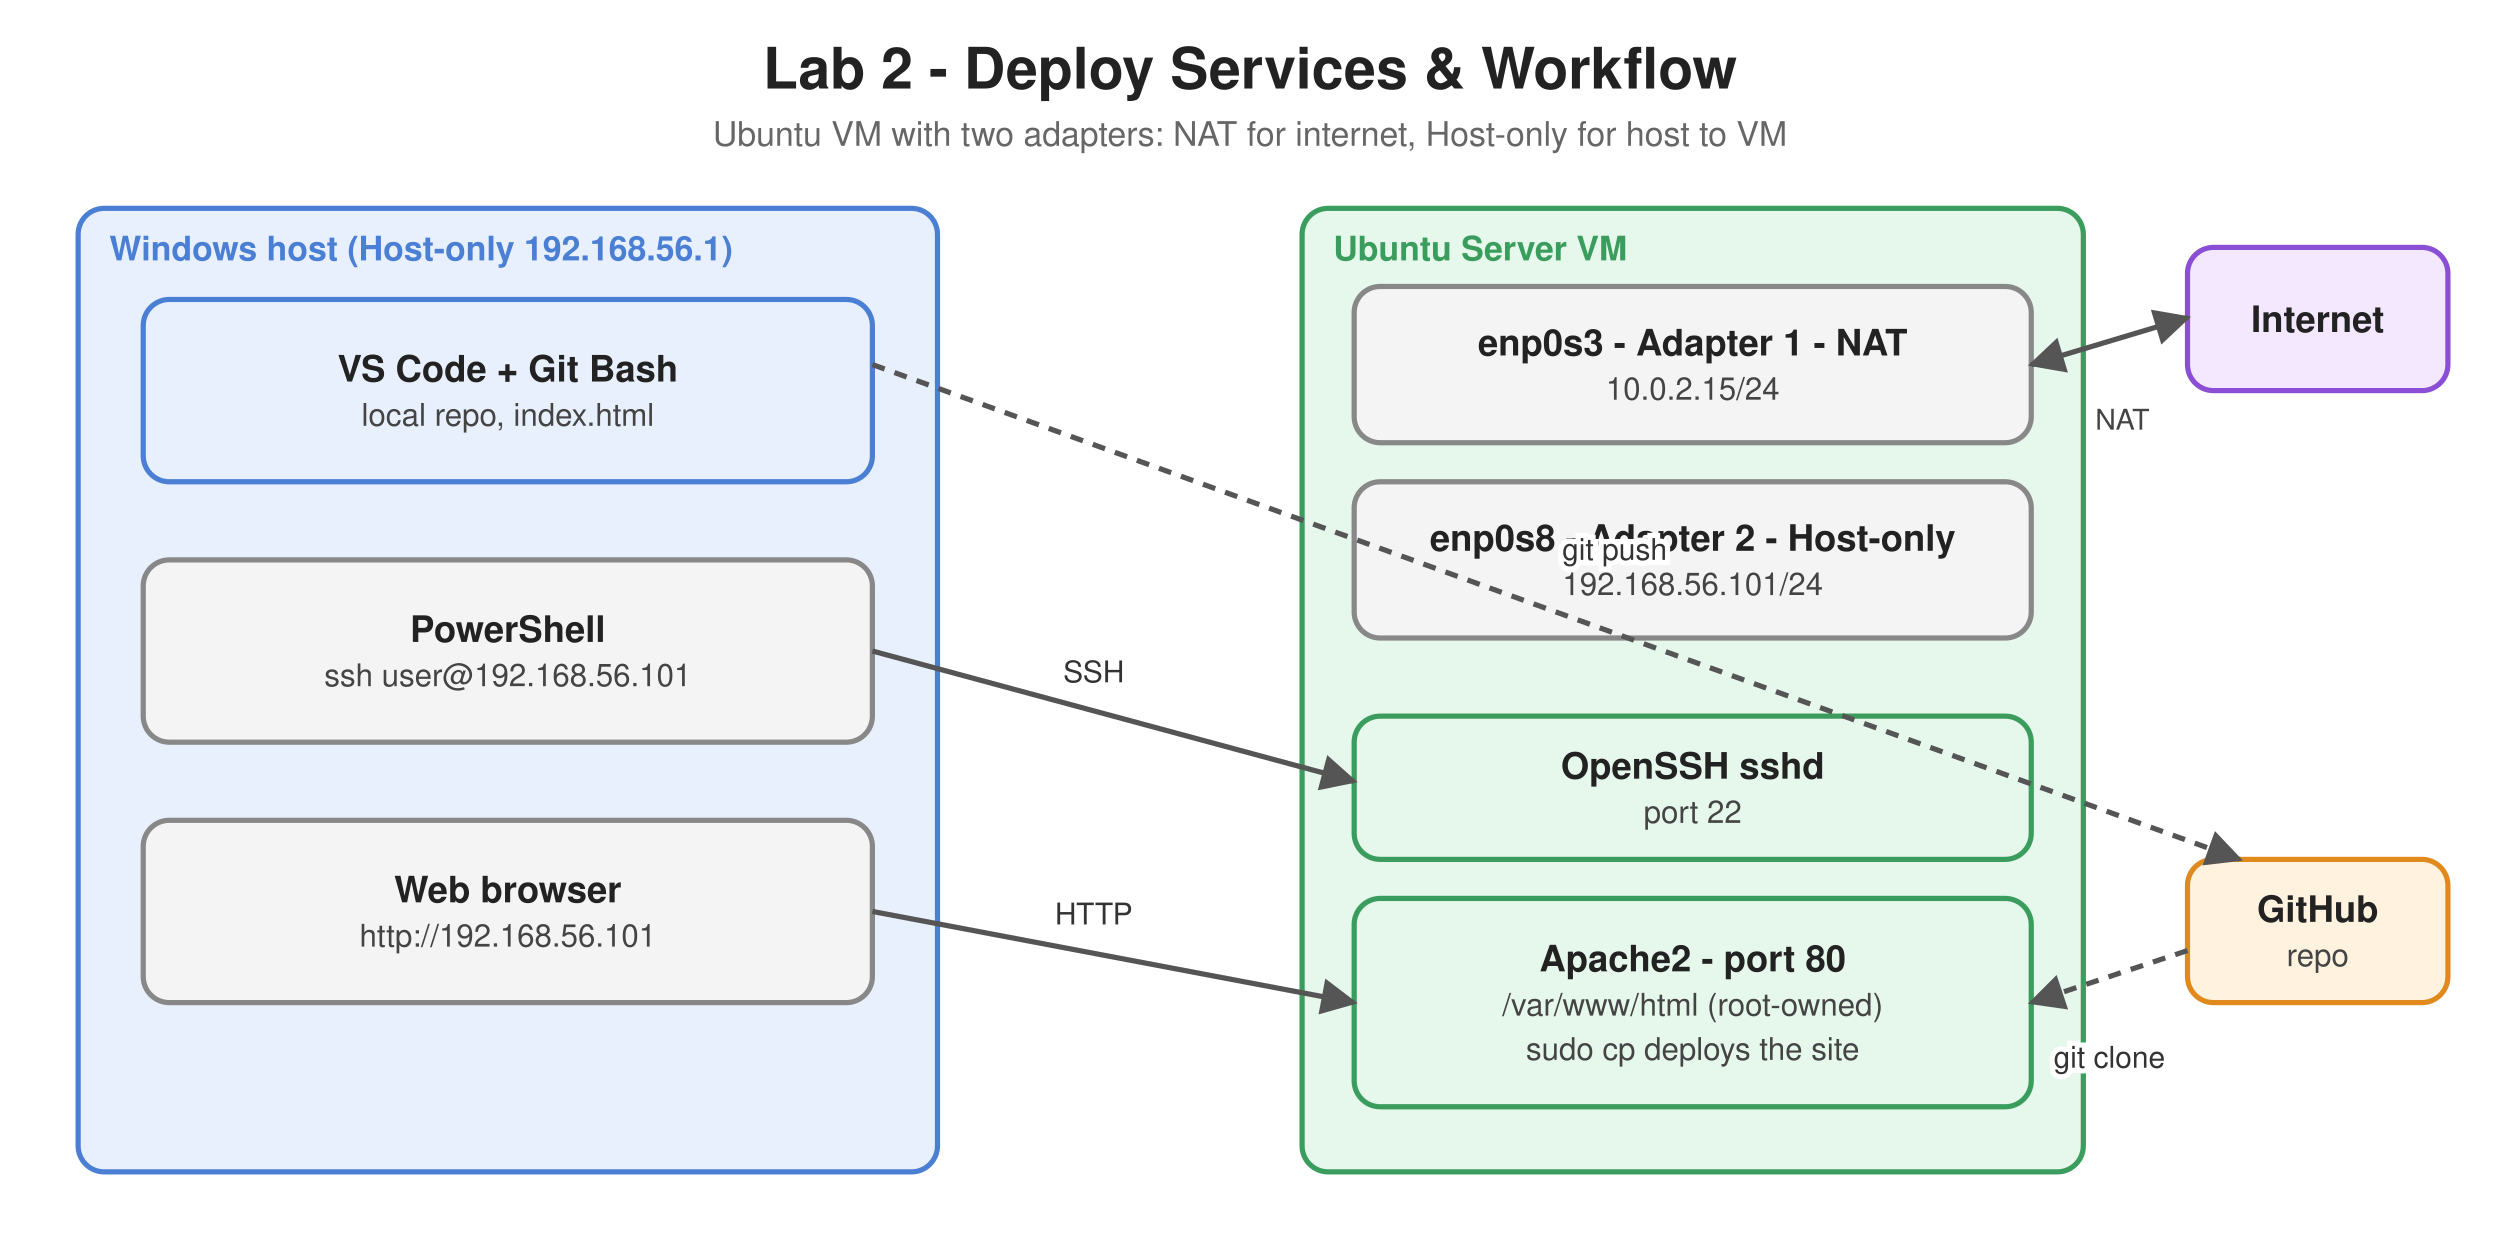
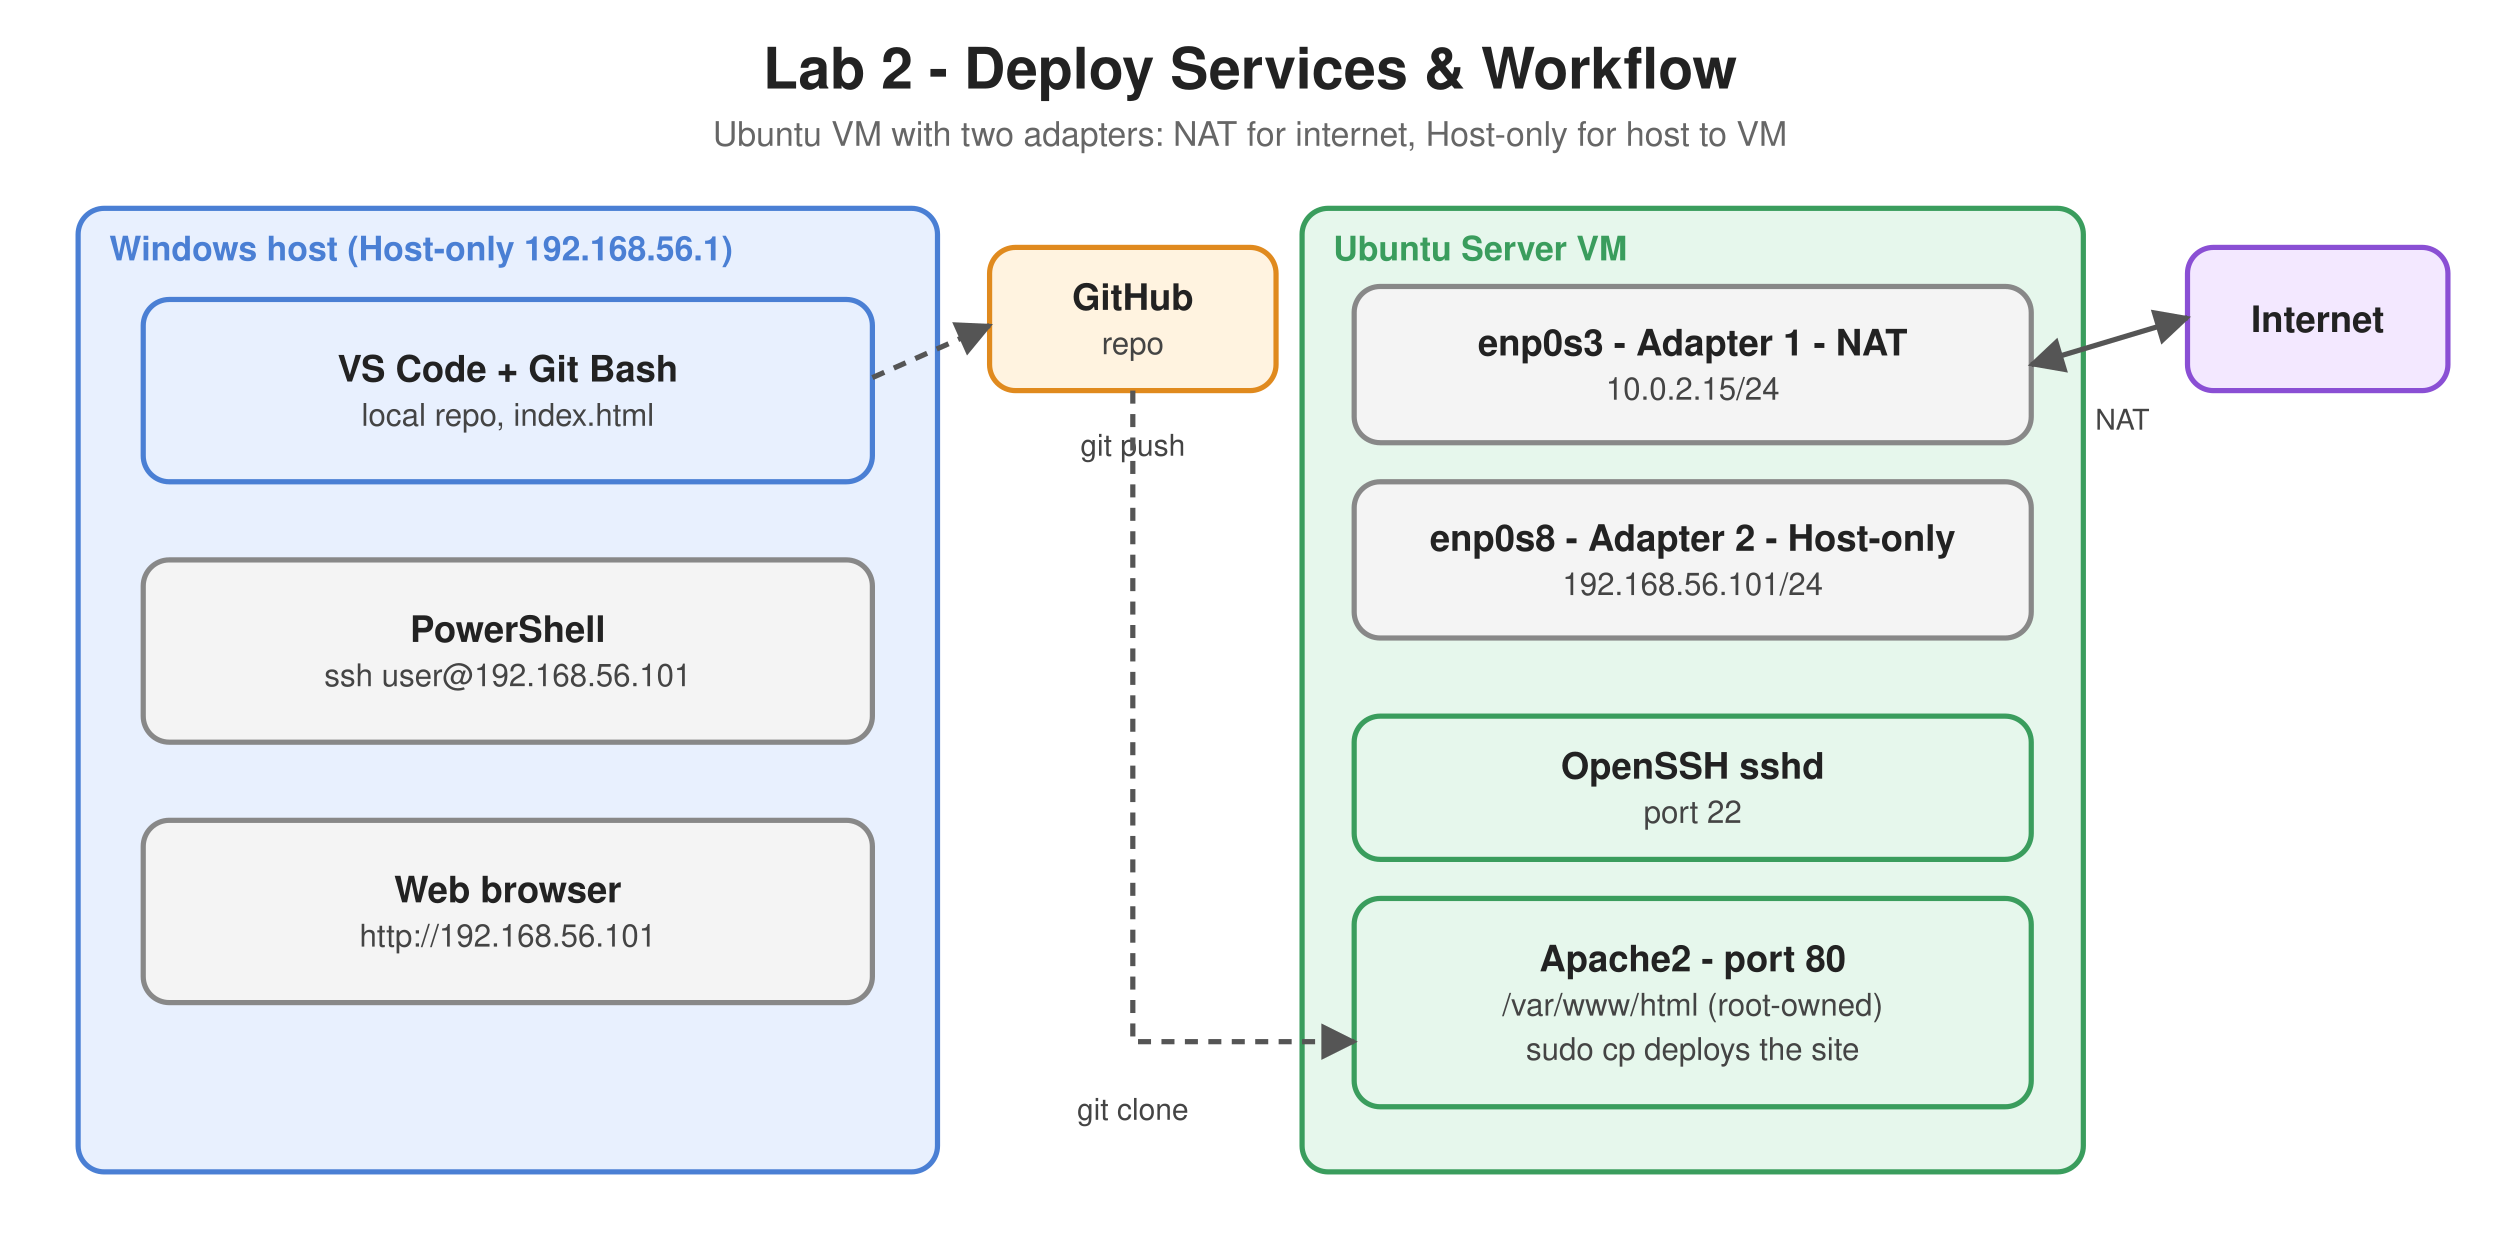
<svg xmlns="http://www.w3.org/2000/svg" viewBox="0 0 960 480" width="960" height="480" font-family="Segoe UI, Helvetica, Arial, sans-serif">
  <defs>
    <marker id="a" viewBox="0 0 10 10" refX="9" refY="5" markerWidth="7" markerHeight="7" orient="auto-start-reverse">
      <path d="M0,0 L10,5 L0,10 z" fill="#555" />
    </marker>
  </defs>
  <rect width="960" height="480" fill="#ffffff" />
  <text x="480.0" y="34" text-anchor="middle" font-size="22" font-weight="700" fill="#222">Lab 2 - Deploy Services &amp; Workflow</text>
  <text x="480.0" y="56" text-anchor="middle" font-size="13" fill="#666">Ubuntu VM with two adapters: NAT for internet, Host-only for host to VM</text>
  <rect x="30" y="80" width="330" height="370" rx="10" fill="#e8f0fe" stroke="#4a7fd4" stroke-width="2" />
  <text x="42" y="100" font-size="13" font-weight="700" fill="#4a7fd4">Windows host (Host-only 192.168.56.1)</text>
  <rect x="55" y="115" width="280" height="70" rx="10" fill="#e8f0fe" stroke="#4a7fd4" stroke-width="2" />
  <text x="195.0" y="146.5" text-anchor="middle" font-size="14" font-weight="700" fill="#222">VS Code + Git Bash</text>
  <text x="195.0" y="163.5" text-anchor="middle" font-size="12" fill="#444">local repo, index.html</text>
  <rect x="55" y="215" width="280" height="70" rx="10" fill="#f4f4f4" stroke="#888" stroke-width="2" />
  <text x="195.0" y="246.5" text-anchor="middle" font-size="14" font-weight="700" fill="#222">PowerShell</text>
  <text x="195.0" y="263.5" text-anchor="middle" font-size="12" fill="#444">ssh user@192.168.56.101</text>
  <rect x="55" y="315" width="280" height="70" rx="10" fill="#f4f4f4" stroke="#888" stroke-width="2" />
  <text x="195.0" y="346.5" text-anchor="middle" font-size="14" font-weight="700" fill="#222">Web browser</text>
  <text x="195.0" y="363.5" text-anchor="middle" font-size="12" fill="#444">http://192.168.56.101</text>
  <rect x="500" y="80" width="300" height="370" rx="10" fill="#e6f7ec" stroke="#3a9d5d" stroke-width="2" />
  <text x="512" y="100" font-size="13" font-weight="700" fill="#3a9d5d">Ubuntu Server VM</text>
  <rect x="520" y="110" width="260" height="60" rx="10" fill="#f4f4f4" stroke="#888" stroke-width="2" />
  <text x="650.0" y="136.5" text-anchor="middle" font-size="14" font-weight="700" fill="#222">enp0s3 - Adapter 1 - NAT</text>
  <text x="650.0" y="153.5" text-anchor="middle" font-size="12" fill="#444">10.0.2.15/24</text>
  <rect x="520" y="185" width="260" height="60" rx="10" fill="#f4f4f4" stroke="#888" stroke-width="2" />
  <text x="650.0" y="211.5" text-anchor="middle" font-size="14" font-weight="700" fill="#222">enp0s8 - Adapter 2 - Host-only</text>
  <text x="650.0" y="228.5" text-anchor="middle" font-size="12" fill="#444">192.168.56.101/24</text>
  <rect x="520" y="275" width="260" height="55" rx="10" fill="#e6f7ec" stroke="#3a9d5d" stroke-width="2" />
  <text x="650.0" y="299.0" text-anchor="middle" font-size="14" font-weight="700" fill="#222">OpenSSH sshd</text>
  <text x="650.0" y="316.0" text-anchor="middle" font-size="12" fill="#444">port 22</text>
  <rect x="520" y="345" width="260" height="80" rx="10" fill="#e6f7ec" stroke="#3a9d5d" stroke-width="2" />
  <text x="650.0" y="373.0" text-anchor="middle" font-size="14" font-weight="700" fill="#222">Apache2 - port 80</text>
  <text x="650.0" y="390.0" text-anchor="middle" font-size="12" fill="#444">/var/www/html (root-owned)</text>
  <text x="650.0" y="407.0" text-anchor="middle" font-size="12" fill="#444">sudo cp deploys the site</text>
  <rect x="840" y="95" width="100" height="55" rx="10" fill="#f3e8ff" stroke="#8a4fd4" stroke-width="2" />
  <text x="890.0" y="127.5" text-anchor="middle" font-size="14" font-weight="700" fill="#222">Internet</text>
-   <rect x="840" y="330" width="100" height="55" rx="10" fill="#fff3e0" stroke="#e08a1e" stroke-width="2" />
-   <text x="890.0" y="354.0" text-anchor="middle" font-size="14" font-weight="700" fill="#222">GitHub</text>
-   <text x="890.0" y="371.0" text-anchor="middle" font-size="12" fill="#444">repo</text>
-   <line x1="335" y1="250" x2="520" y2="300" stroke="#555" stroke-width="2" marker-end="url(#a)" />
-   <text x="420" y="262" text-anchor="middle" font-size="11.5" fill="#333" stroke="#fff" stroke-width="4" paint-order="stroke">SSH</text>
-   <line x1="335" y1="350" x2="520" y2="385" stroke="#555" stroke-width="2" marker-end="url(#a)" />
-   <text x="420" y="355" text-anchor="middle" font-size="11.5" fill="#333" stroke="#fff" stroke-width="4" paint-order="stroke">HTTP</text>
+   <rect x="380" y="95" width="110" height="55" rx="10" fill="#fff3e0" stroke="#e08a1e" stroke-width="2" />
+   <text x="435.0" y="119.0" text-anchor="middle" font-size="14" font-weight="700" fill="#222">GitHub</text>
+   <text x="435.0" y="136.0" text-anchor="middle" font-size="12" fill="#444">repo</text>
+   <line x1="335" y1="145" x2="380" y2="125" stroke="#555" stroke-width="2" stroke-dasharray="5 4" marker-end="url(#a)" />
+   <text x="435" y="175" text-anchor="middle" font-size="11.5" fill="#444">git push</text>
+   <polyline points="435,150 435,400 520,400" fill="none" stroke="#555" stroke-width="2" stroke-dasharray="5 4" marker-end="url(#a)" />
+   <text x="435" y="430" text-anchor="middle" font-size="11.5" fill="#444">git clone</text>
  <line x1="780" y1="140" x2="840" y2="122" stroke="#555" stroke-width="2" marker-end="url(#a)" marker-start="url(#a)" />
  <text x="815" y="165" text-anchor="middle" font-size="11" fill="#444">NAT</text>
-   <line x1="335" y1="140" x2="860" y2="330" stroke="#555" stroke-width="2" stroke-dasharray="5 4" marker-end="url(#a)" />
-   <text x="620" y="215" text-anchor="middle" font-size="11.5" fill="#333" stroke="#fff" stroke-width="4" paint-order="stroke">git push</text>
-   <line x1="840" y1="365" x2="780" y2="385" stroke="#555" stroke-width="2" stroke-dasharray="5 4" marker-end="url(#a)" />
-   <text x="810" y="410" text-anchor="middle" font-size="11.5" fill="#333" stroke="#fff" stroke-width="4" paint-order="stroke">git clone</text>
</svg>
